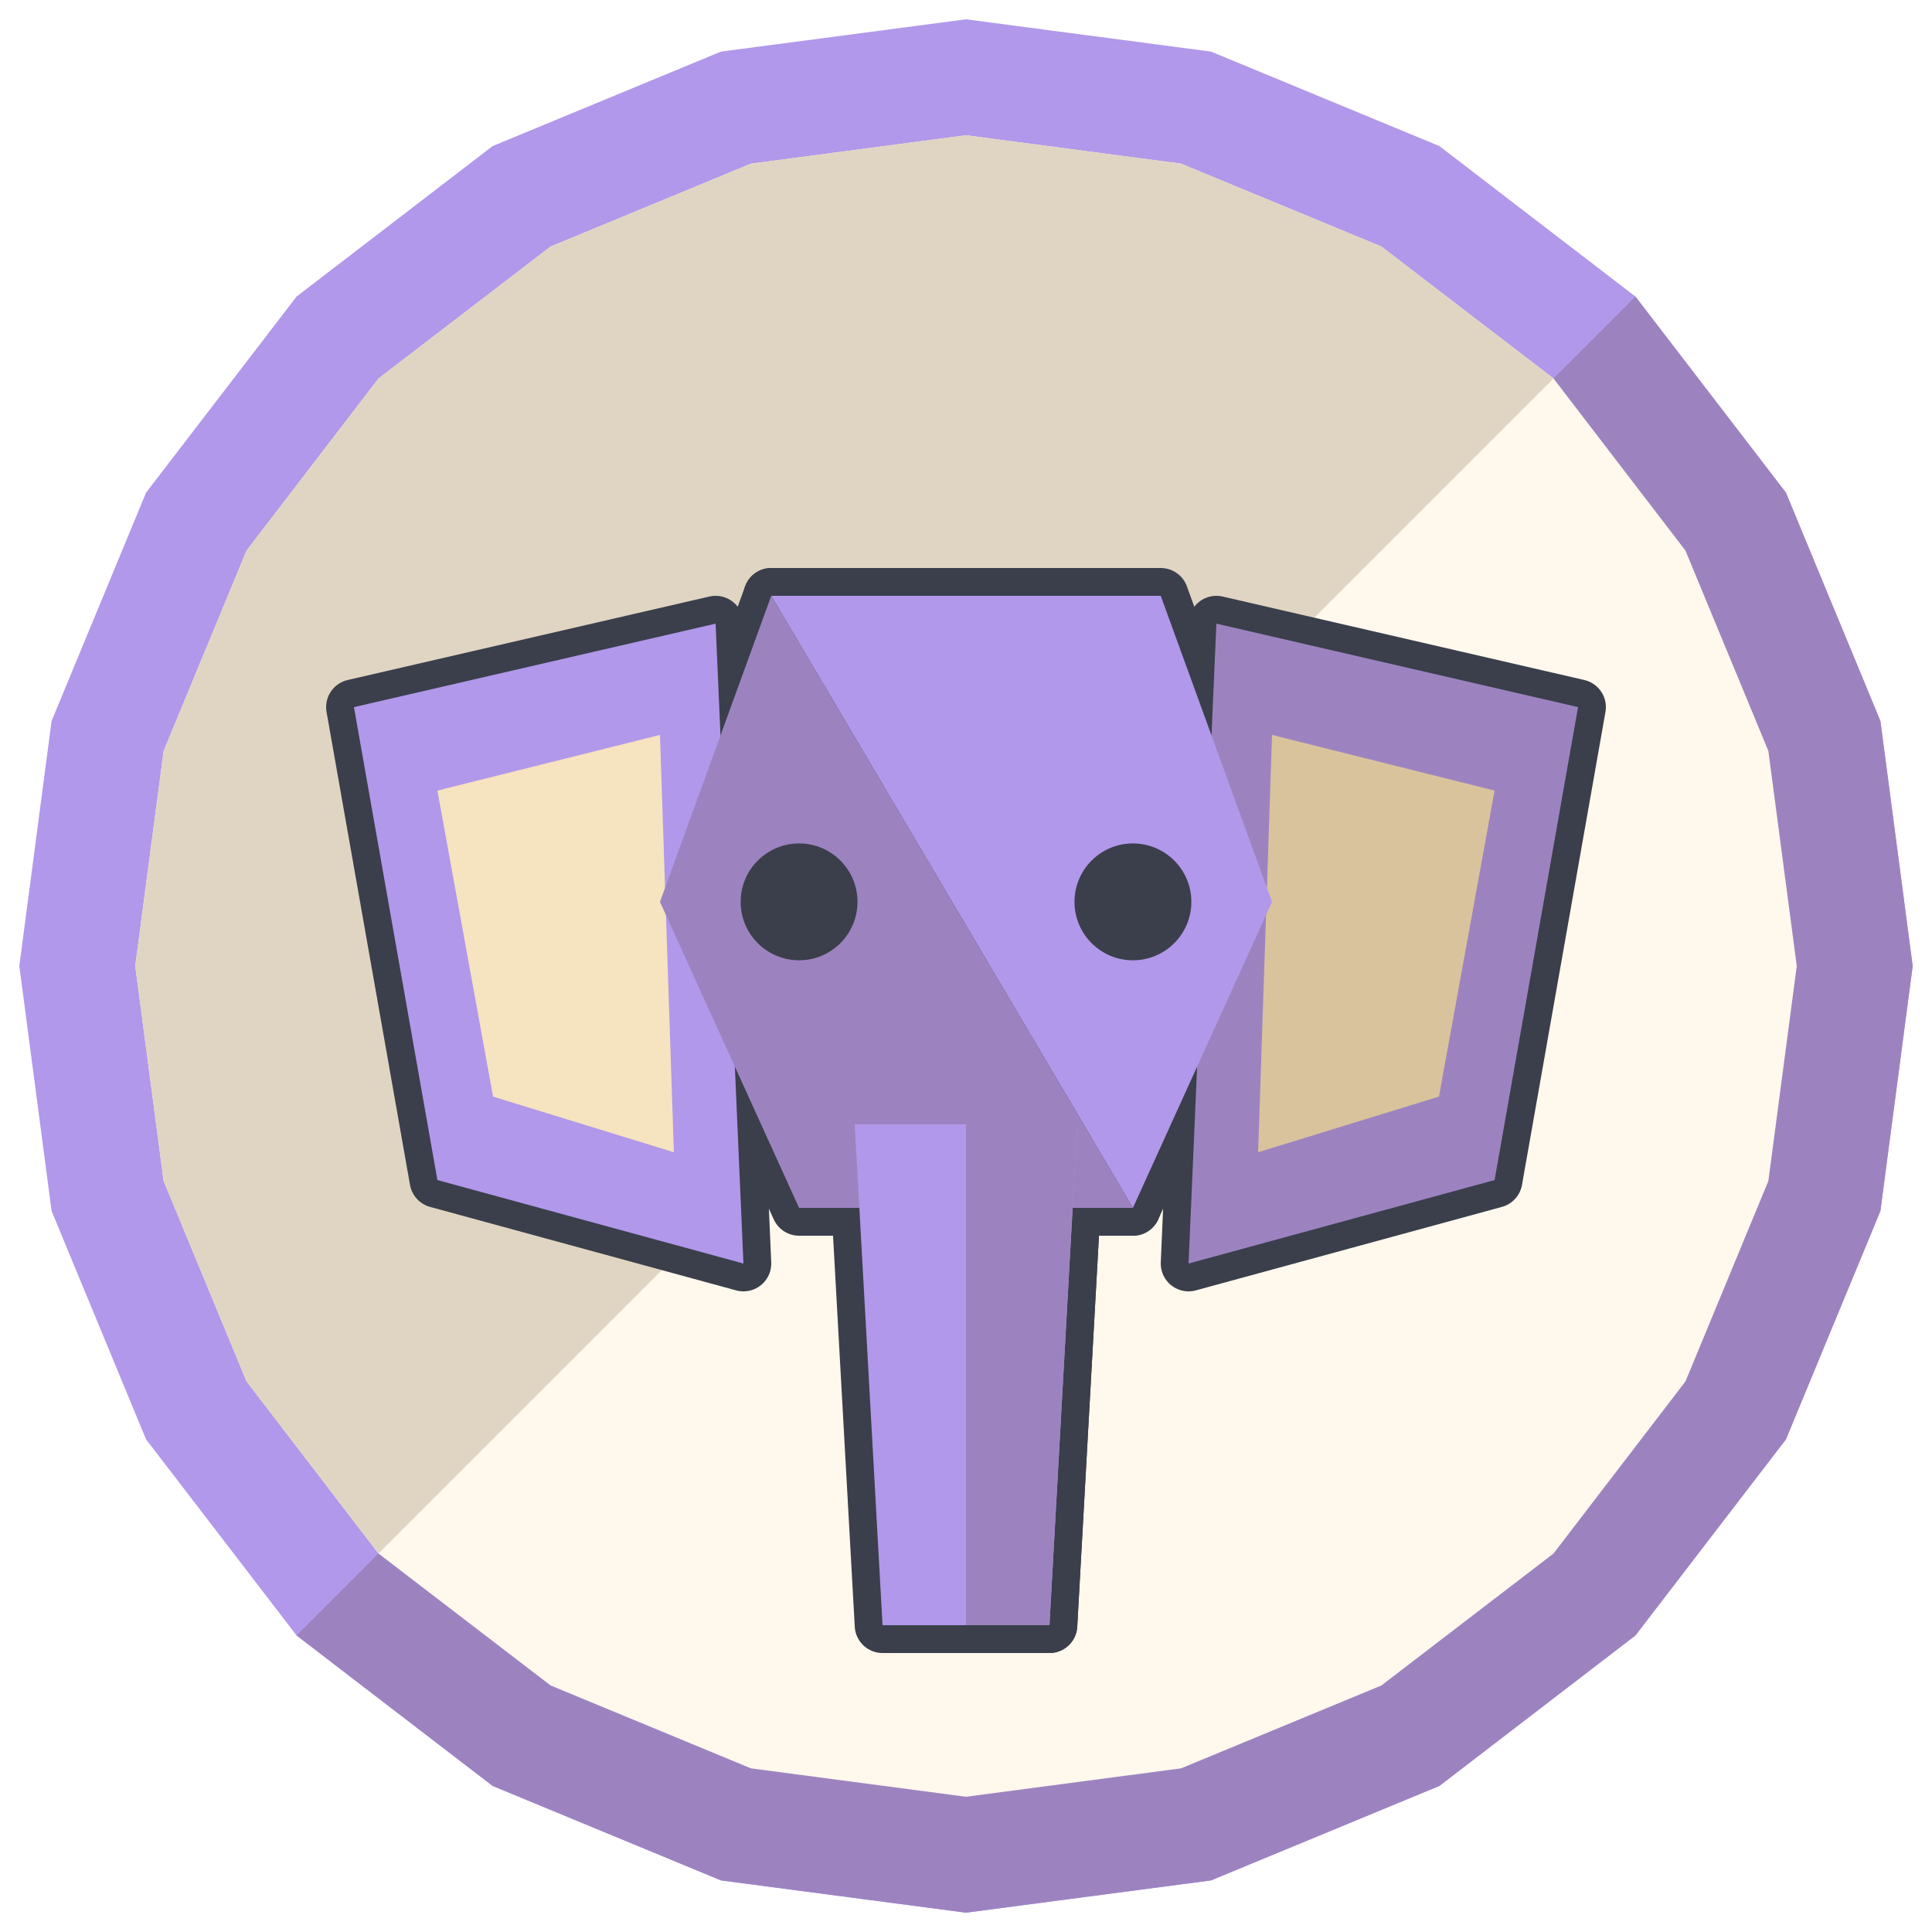
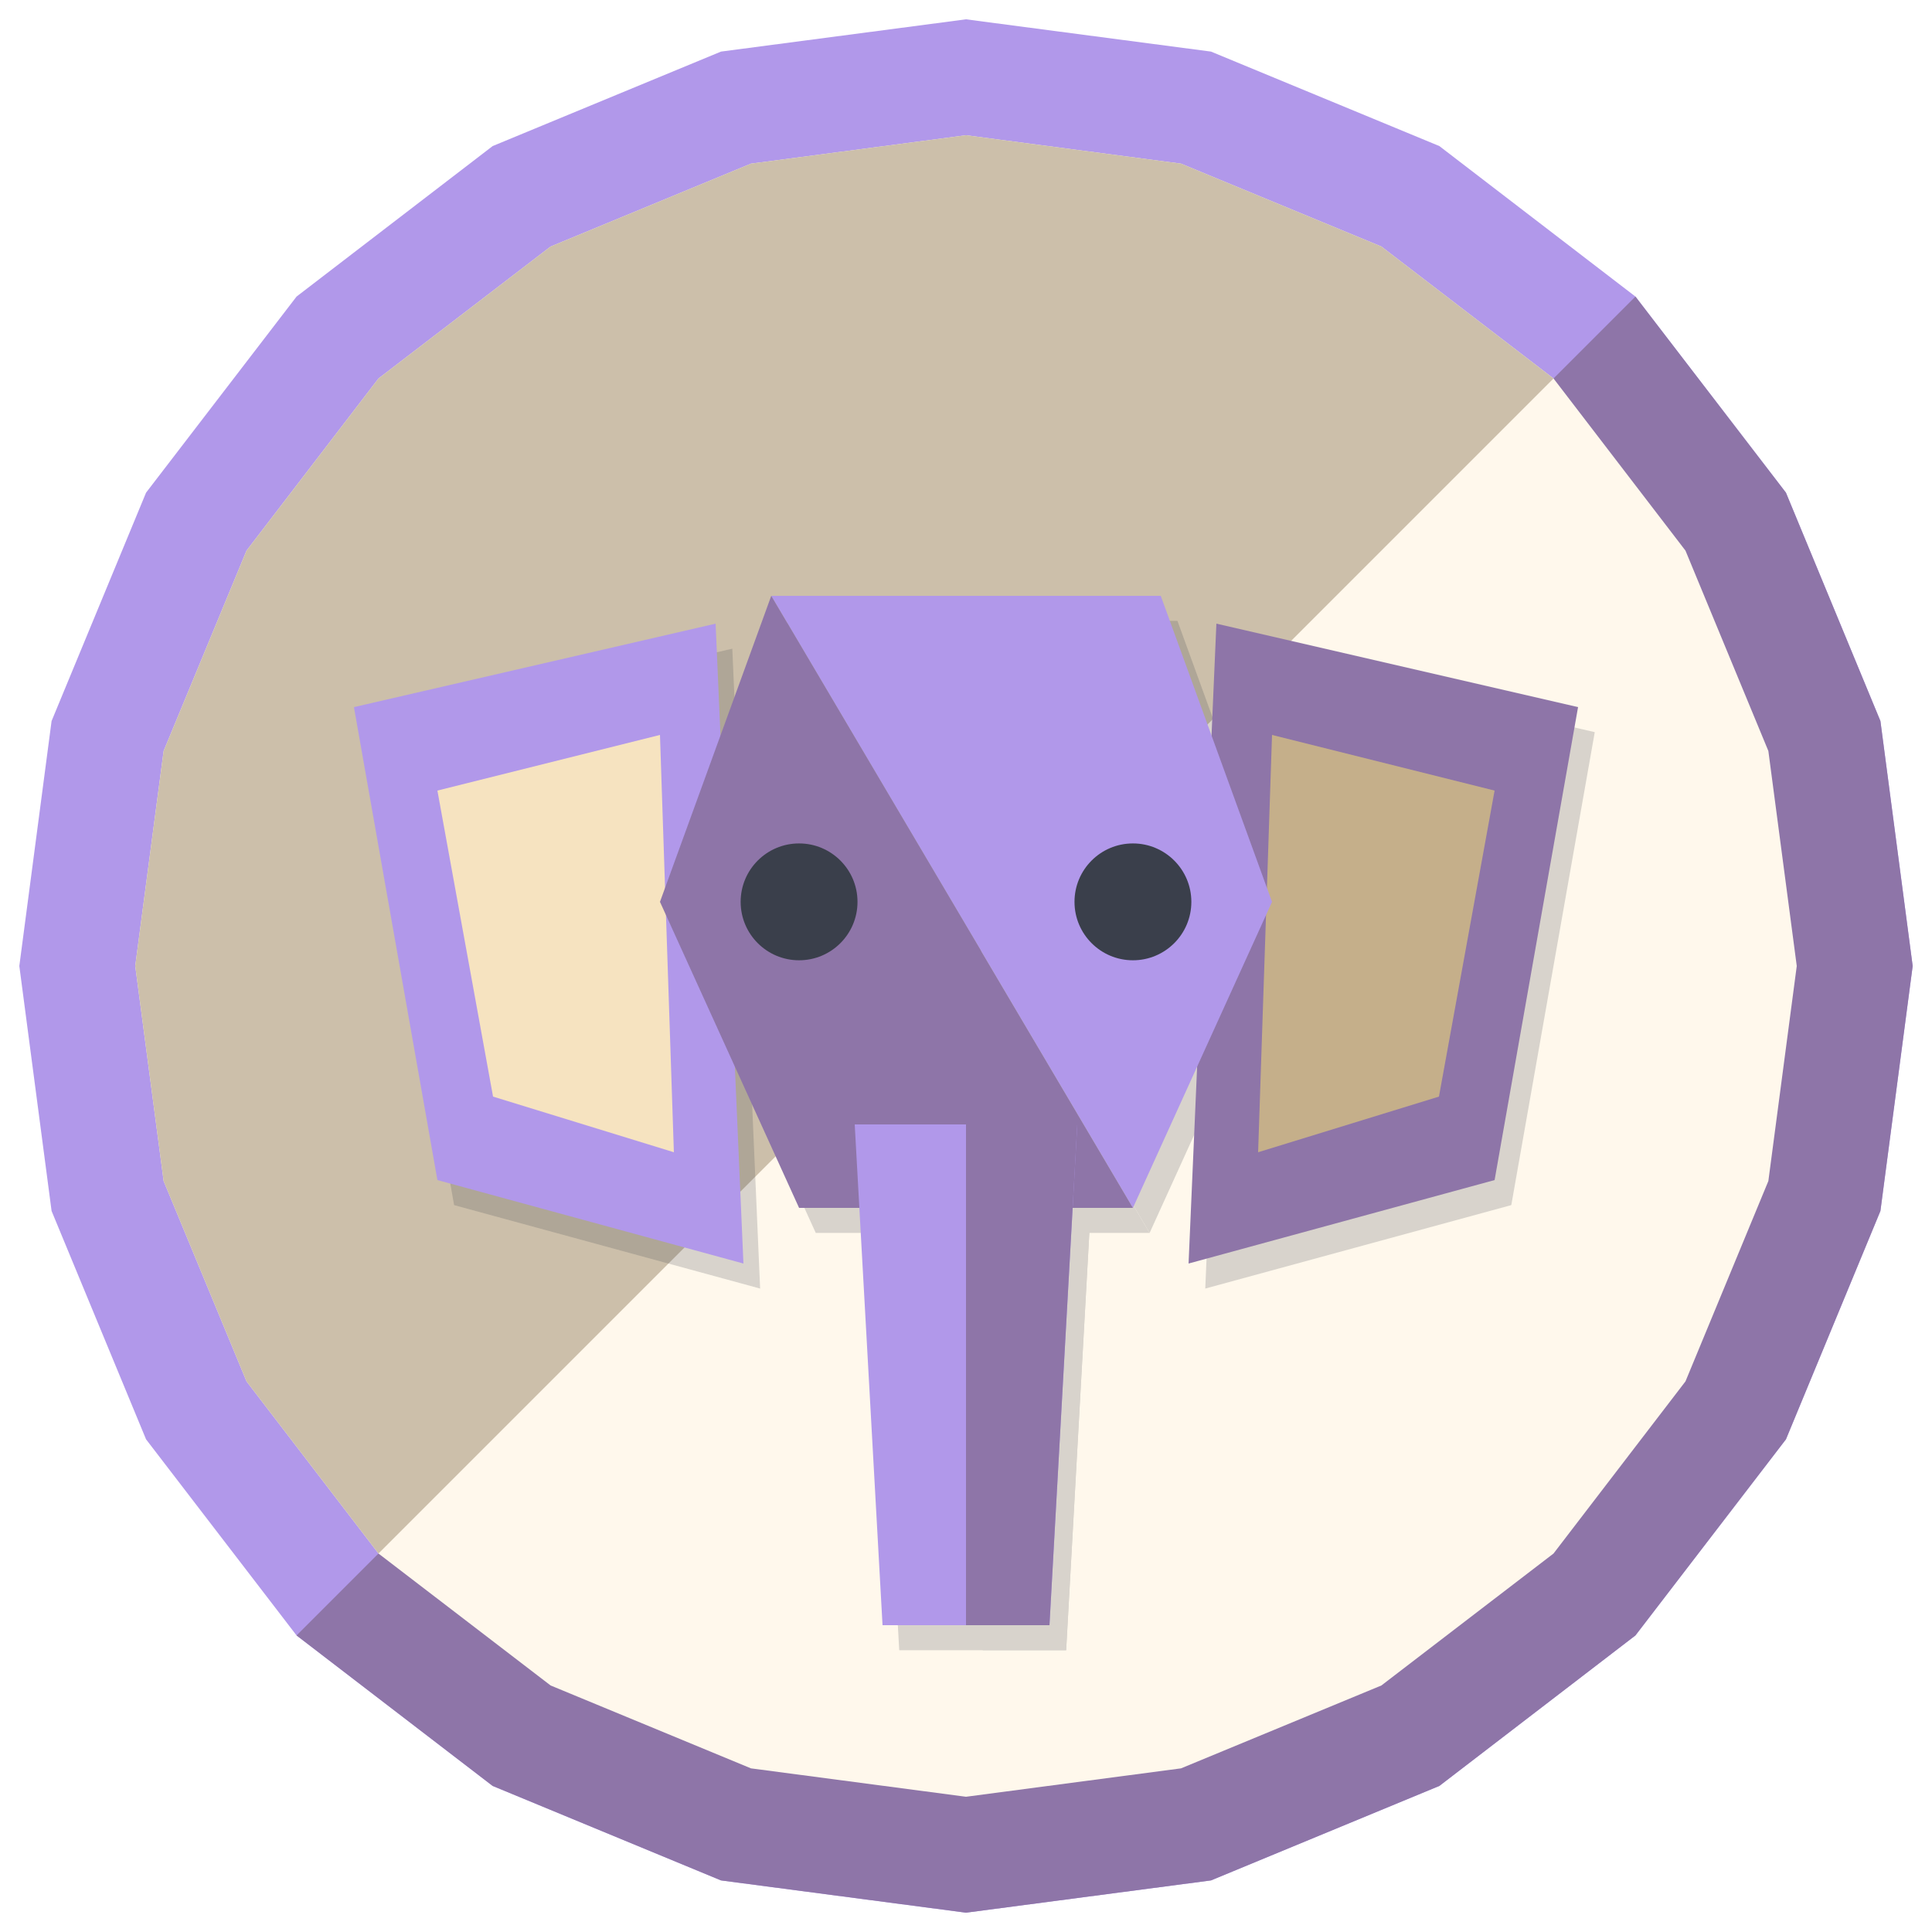
<svg xmlns="http://www.w3.org/2000/svg" width="100" height="100" viewBox="0 0 100 100">
  <polygon points="99,50 97.33,62.68 92.44,74.5 84.65,84.65 74.5,92.44 62.68,97.33 50,99 37.32,97.33 25.5,92.44 15.35,84.65 7.56,74.5 2.67,62.68 1,50 2.67,37.32 7.56,25.5 15.35,15.35 25.5,7.56 37.32,2.67 50,1 62.68,2.67 74.5,7.56 84.65,15.35 92.44,25.5 97.33,37.32" fill="#B198EA" />
-   <polygon points="99,50 97.33,62.68 92.44,74.5 84.65,84.65 74.5,92.44 62.68,97.33 50,99 37.32,97.33 25.5,92.44 15.35,84.65 15.35,84.65 84.65,15.35 92.44,25.5 97.33,37.32" fill="#9C83C0" />
+   <polygon points="99,50 97.33,62.68 92.44,74.5 84.65,84.65 74.5,92.44 62.68,97.33 50,99 37.32,97.33 25.5,92.44 15.35,84.65 15.35,84.65 84.65,15.35 92.44,25.5 97.33,37.32" fill="#8E75A8" />
  <polygon points="93,50 91.53,61.13 87.24,71.5 80.41,80.41 71.5,87.24 61.13,91.53 50,93 38.87,91.53 28.5,87.24 19.59,80.41 12.76,71.5 8.47,61.13 7,50 8.47,38.87 12.76,28.5 19.59,19.59 28.5,12.76 38.87,8.47 50,7 61.13,8.47 71.5,12.76 80.41,19.59 87.24,28.5 91.53,38.87" fill="#FFF8EC" />
-   <polygon points="19.59,80.41 12.76,71.5 8.47,61.13 7,50 8.47,38.87 12.76,28.5 19.59,19.59 28.5,12.76 38.87,8.47 50,7 61.13,8.47 71.5,12.76 80.41,19.59 80.41,19.59" fill="#E0D5C2" />
+   <polygon points="19.59,80.41 12.76,71.5 8.47,61.13 7,50 8.47,38.87 12.76,28.5 19.59,19.59 28.5,12.76 38.87,8.47 50,7 61.13,8.47 71.5,12.76 80.41,19.59 80.41,19.59" fill="#CCBFAA" />
  <g transform="translate(14 15) scale(0.72)">
-     <polygon points="6,30 32,24 34,70 12,64" fill="#3A3F4B" stroke="#3A3F4B" stroke-width="4" stroke-linejoin="round" />
-     <polygon points="94,30 68,24 66,70 88,64" fill="#3A3F4B" stroke="#3A3F4B" stroke-width="4" stroke-linejoin="round" />
-     <polygon points="12,36 28,32 29,62 16,58" fill="#3A3F4B" stroke="#3A3F4B" stroke-width="4" stroke-linejoin="round" />
-     <polygon points="88,36 72,32 71,62 84,58" fill="#3A3F4B" stroke="#3A3F4B" stroke-width="4" stroke-linejoin="round" />
-     <polygon points="36,22 64,22 72,44 62,66" fill="#3A3F4B" stroke="#3A3F4B" stroke-width="4" stroke-linejoin="round" />
-     <polygon points="62,66 38,66 28,44 36,22" fill="#3A3F4B" stroke="#3A3F4B" stroke-width="4" stroke-linejoin="round" />
-     <polygon points="42,60 58,60 56,96 44,96" fill="#3A3F4B" stroke="#3A3F4B" stroke-width="4" stroke-linejoin="round" />
-     <polygon points="50,60 58,60 56,96 50,96" fill="#3A3F4B" stroke="#3A3F4B" stroke-width="4" stroke-linejoin="round" />
-     <circle cx="38" cy="44" r="4.2" fill="#3A3F4B" stroke="#3A3F4B" stroke-width="4" stroke-linejoin="round" />
-     <circle cx="62" cy="44" r="4.2" fill="#3A3F4B" stroke="#3A3F4B" stroke-width="4" stroke-linejoin="round" />
+     <g transform="translate(1.2 1.8)" opacity="0.2">
+       <polygon points="6,30 32,24 34,70 12,64" fill="#3A3F4B" />
+       <polygon points="94,30 68,24 66,70 88,64" fill="#3A3F4B" />
+       <polygon points="12,36 28,32 29,62 16,58" fill="#3A3F4B" />
+       <polygon points="88,36 72,32 71,62 84,58" fill="#3A3F4B" />
+       <polygon points="36,22 64,22 72,44 62,66" fill="#3A3F4B" />
+       <polygon points="62,66 38,66 28,44 36,22" fill="#3A3F4B" />
+       <polygon points="42,60 58,60 56,96 44,96" fill="#3A3F4B" />
+       <polygon points="50,60 58,60 56,96 50,96" fill="#3A3F4B" />
+       <circle cx="38" cy="44" r="4.2" fill="#3A3F4B" />
+       <circle cx="62" cy="44" r="4.2" fill="#3A3F4B" />
+     </g>
    <polygon points="6,30 32,24 34,70 12,64" fill="#B198EA" />
-     <polygon points="94,30 68,24 66,70 88,64" fill="#9C83C0" />
+     <polygon points="94,30 68,24 66,70 88,64" fill="#8E75A8" />
    <polygon points="12,36 28,32 29,62 16,58" fill="#F6E3C0" />
-     <polygon points="88,36 72,32 71,62 84,58" fill="#D8C39D" />
+     <polygon points="88,36 72,32 71,62 84,58" fill="#C5AF8A" />
    <polygon points="36,22 64,22 72,44 62,66" fill="#B198EA" />
-     <polygon points="62,66 38,66 28,44 36,22" fill="#9C83C0" />
+     <polygon points="62,66 38,66 28,44 36,22" fill="#8E75A8" />
    <polygon points="42,60 58,60 56,96 44,96" fill="#B198EA" />
-     <polygon points="50,60 58,60 56,96 50,96" fill="#9C83C0" />
+     <polygon points="50,60 58,60 56,96 50,96" fill="#8E75A8" />
    <circle cx="38" cy="44" r="4.2" fill="#3A3F4B" />
    <circle cx="62" cy="44" r="4.2" fill="#3A3F4B" />
  </g>
</svg>
